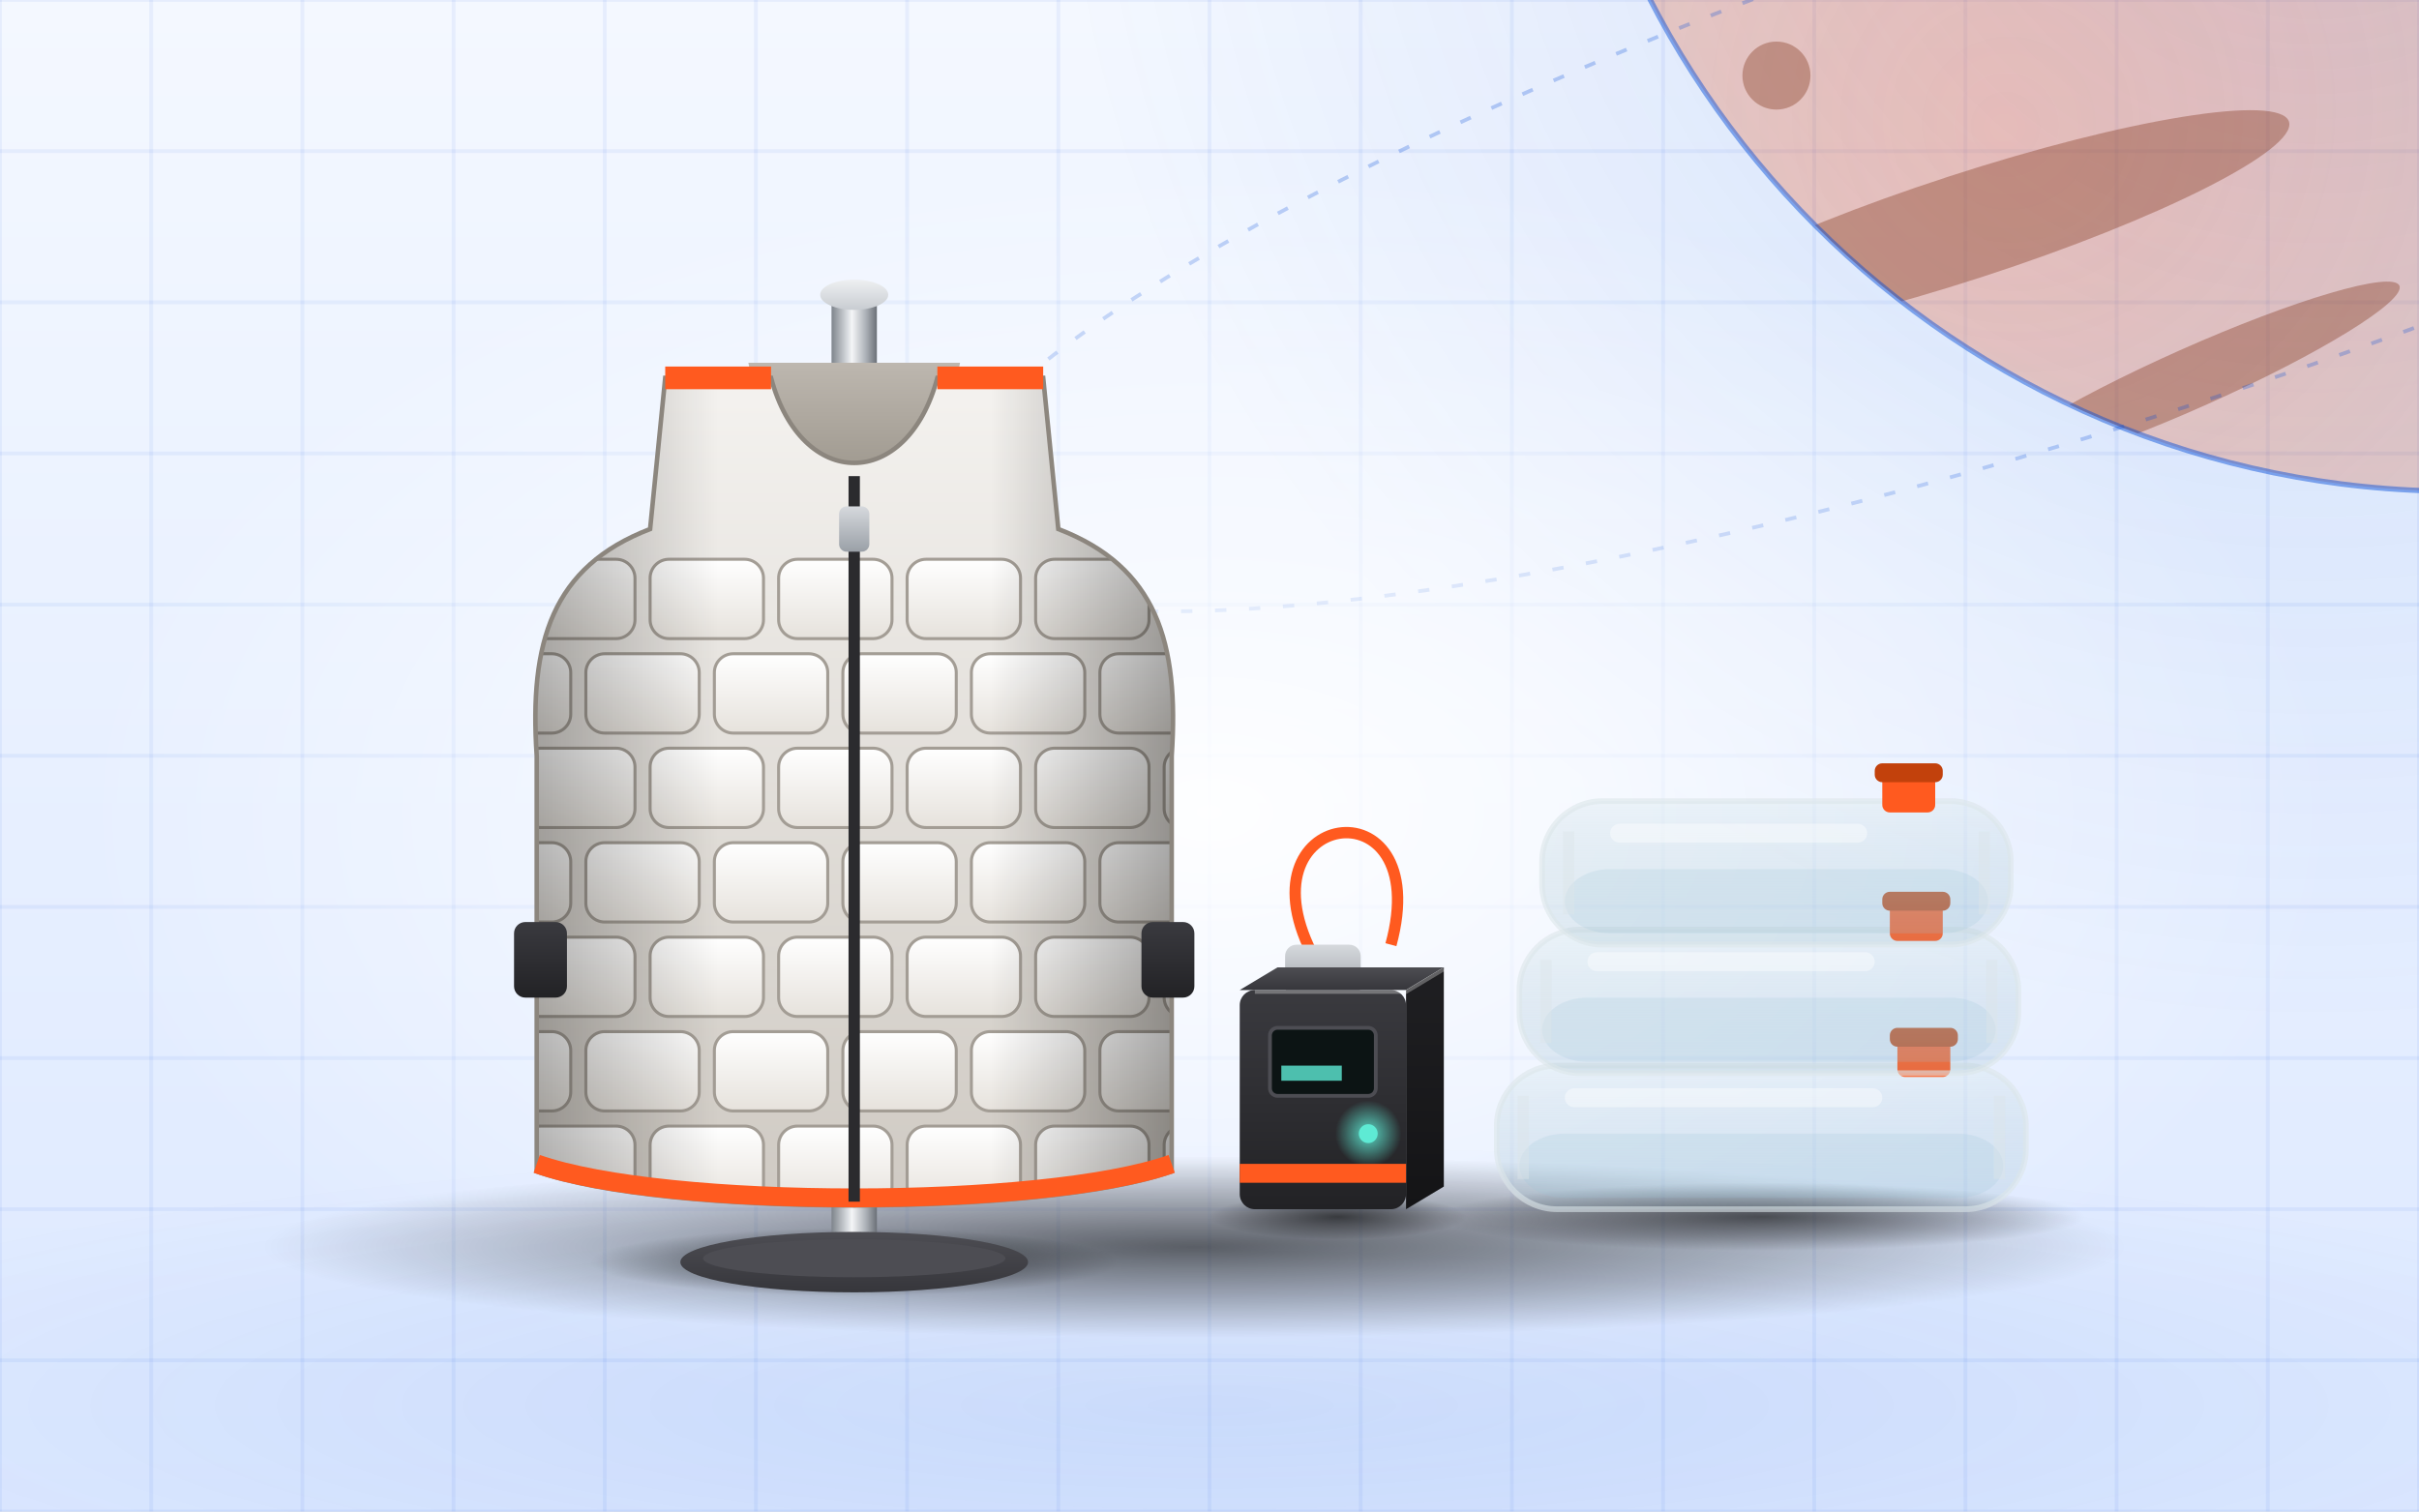
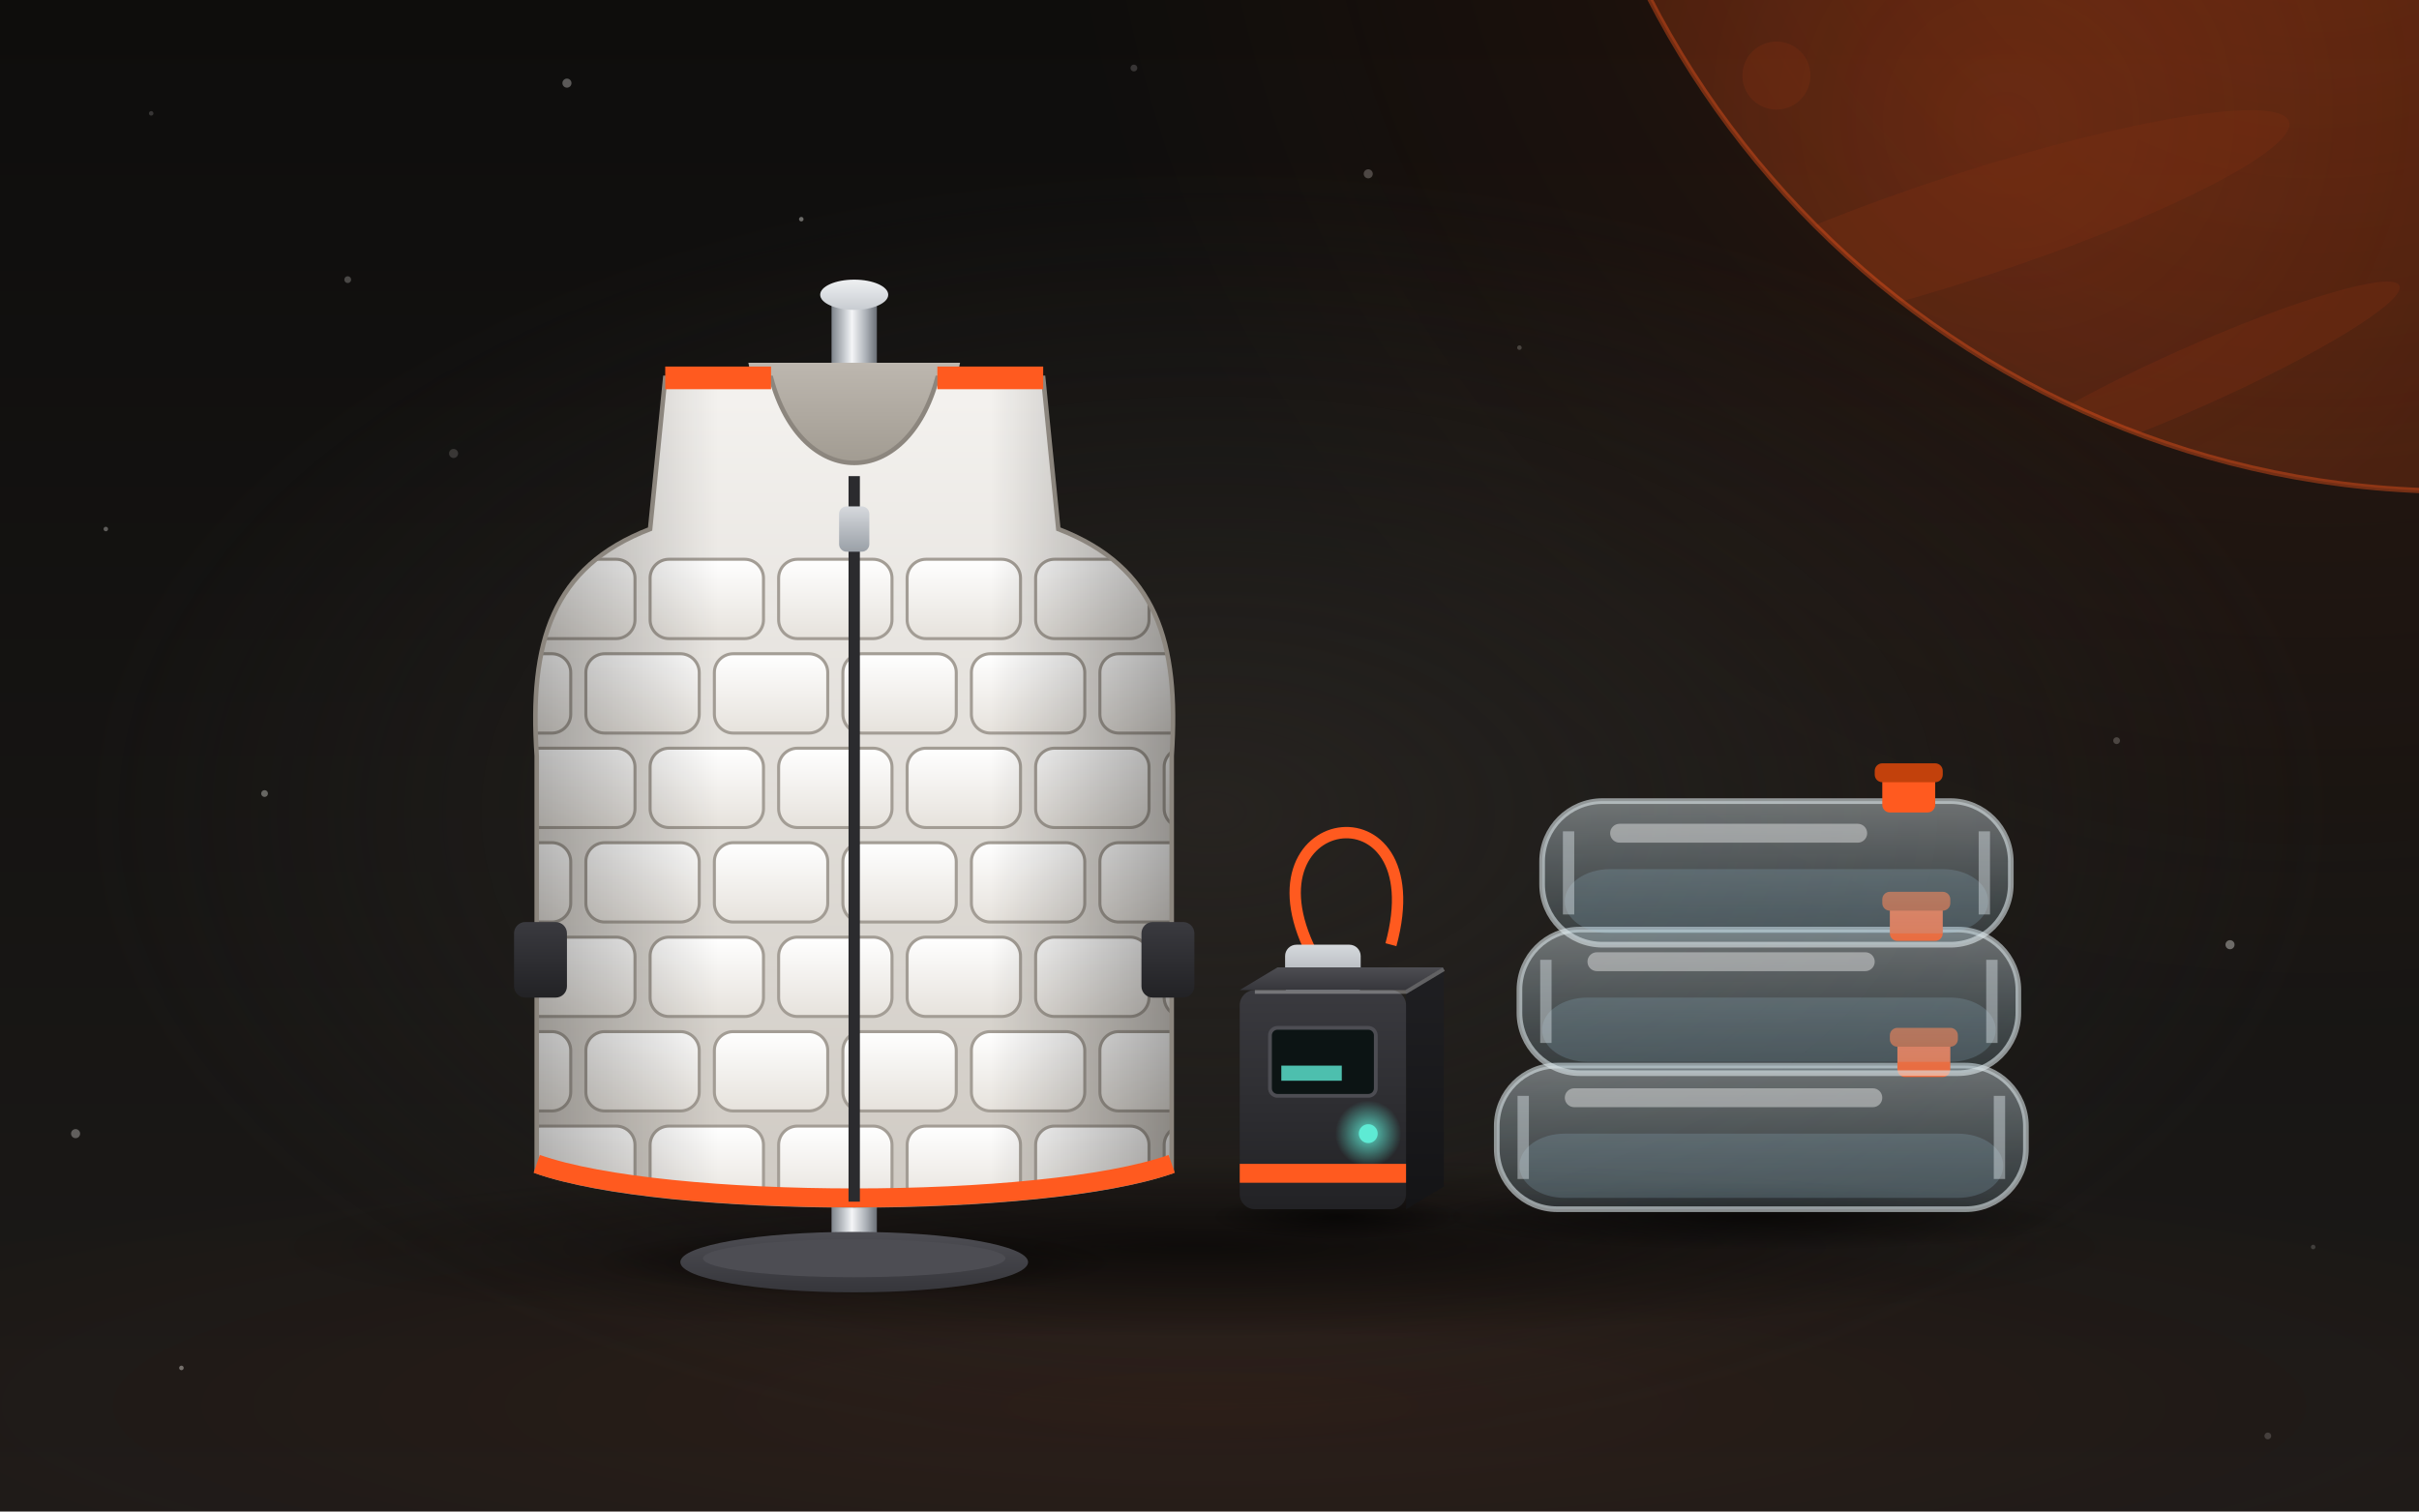
<svg xmlns="http://www.w3.org/2000/svg" viewBox="0 0 640 400" width="640" height="400">
  <defs>
    <linearGradient id="bg" x1="0" y1="0" x2="0" y2="1">
-       <stop offset="0" stop-color="#F4F8FF" />
-       <stop offset="1" stop-color="#DCE8FF" />
+       <stop offset="0" stop-color="#0E0D0C" />
+       <stop offset="1" stop-color="#1C1A18" />
    </linearGradient>
    <radialGradient id="glow" cx="0.5" cy="0.5" r="0.5">
-       <stop offset="0" stop-color="#296EF9" stop-opacity="0.18" />
-       <stop offset="0.6" stop-color="#024AD8" stop-opacity="0.06" />
-       <stop offset="1" stop-color="#024AD8" stop-opacity="0" />
+       <stop offset="0" stop-color="#FF5A1F" stop-opacity="0.22" />
+       <stop offset="0.6" stop-color="#C2410C" stop-opacity="0.07" />
+       <stop offset="1" stop-color="#C2410C" stop-opacity="0" />
    </radialGradient>
    <radialGradient id="planet" cx="0.3" cy="0.75" r="0.8" fx="0.25" fy="0.8">
      <stop offset="0" stop-color="#FF5A1F" stop-opacity="0.5" />
      <stop offset="0.55" stop-color="#C2410C" stop-opacity="0.32" />
      <stop offset="1" stop-color="#7C2D12" stop-opacity="0.12" />
    </radialGradient>
    <radialGradient id="haze" cx="0.5" cy="0.5" r="0.5">
-       <stop offset="0" stop-color="#024AD8" stop-opacity="0.1" />
-       <stop offset="1" stop-color="#024AD8" stop-opacity="0" />
+       <stop offset="0" stop-color="#FF5A1F" stop-opacity="0.07" />
+       <stop offset="1" stop-color="#FF5A1F" stop-opacity="0" />
    </radialGradient>
    <radialGradient id="stage" cx="0.5" cy="0.5" r="0.5">
-       <stop offset="0" stop-color="#FFFFFF" stop-opacity="0.95" />
-       <stop offset="1" stop-color="#FFFFFF" stop-opacity="0" />
+       <stop offset="0" stop-color="#2E2A26" stop-opacity="0.7" />
+       <stop offset="1" stop-color="#2E2A26" stop-opacity="0" />
    </radialGradient>
    <radialGradient id="sh" cx="0.5" cy="0.5" r="0.5">
      <stop offset="0" stop-color="#000" stop-opacity="0.6" />
      <stop offset="0.6" stop-color="#000" stop-opacity="0.25" />
      <stop offset="1" stop-color="#000" stop-opacity="0" />
    </radialGradient>
    <linearGradient id="wF" x1="0" y1="0" x2="0" y2="1">
      <stop offset="0" stop-color="#F4F2EF" />
      <stop offset="1" stop-color="#CFCAC3" />
    </linearGradient>
    <linearGradient id="wT" x1="0" y1="0" x2="0" y2="1">
      <stop offset="0" stop-color="#FFFFFF" />
      <stop offset="1" stop-color="#E6E2DC" />
    </linearGradient>
    <linearGradient id="wS" x1="0" y1="0" x2="0" y2="1">
      <stop offset="0" stop-color="#BDB7AF" />
      <stop offset="1" stop-color="#9F998F" />
    </linearGradient>
    <linearGradient id="gF" x1="0" y1="0" x2="0" y2="1">
      <stop offset="0" stop-color="#3A3A3F" />
      <stop offset="1" stop-color="#222225" />
    </linearGradient>
    <linearGradient id="gT" x1="0" y1="0" x2="0" y2="1">
      <stop offset="0" stop-color="#4D4D53" />
      <stop offset="1" stop-color="#36363B" />
    </linearGradient>
    <linearGradient id="gS" x1="0" y1="0" x2="0" y2="1">
      <stop offset="0" stop-color="#1F1F22" />
      <stop offset="1" stop-color="#141416" />
    </linearGradient>
    <linearGradient id="aF" x1="0" y1="0" x2="0" y2="1">
      <stop offset="0" stop-color="#D6D9DD" />
      <stop offset="1" stop-color="#9AA0A7" />
    </linearGradient>
    <linearGradient id="aT" x1="0" y1="0" x2="0" y2="1">
      <stop offset="0" stop-color="#EEF0F2" />
      <stop offset="1" stop-color="#C8CCD1" />
    </linearGradient>
    <linearGradient id="aS" x1="0" y1="0" x2="0" y2="1">
      <stop offset="0" stop-color="#8C9198" />
      <stop offset="1" stop-color="#6F747B" />
    </linearGradient>
    <linearGradient id="oF" x1="0" y1="0" x2="0" y2="1">
      <stop offset="0" stop-color="#FF7440" />
      <stop offset="1" stop-color="#D9450F" />
    </linearGradient>
    <linearGradient id="oT" x1="0" y1="0" x2="0" y2="1">
      <stop offset="0" stop-color="#FF9A6E" />
      <stop offset="1" stop-color="#FF6A30" />
    </linearGradient>
    <linearGradient id="oS" x1="0" y1="0" x2="0" y2="1">
      <stop offset="0" stop-color="#C2410C" />
      <stop offset="1" stop-color="#94320A" />
    </linearGradient>
    <linearGradient id="cW" x1="0" y1="0" x2="1" y2="0">
      <stop offset="0" stop-color="#A8A29A" />
      <stop offset="0.35" stop-color="#F2EFEB" />
      <stop offset="0.45" stop-color="#FFFFFF" />
      <stop offset="0.75" stop-color="#DAD5CE" />
      <stop offset="1" stop-color="#9C968E" />
    </linearGradient>
    <linearGradient id="cA" x1="0" y1="0" x2="1" y2="0">
      <stop offset="0" stop-color="#7E848B" />
      <stop offset="0.35" stop-color="#D9DCE0" />
      <stop offset="0.45" stop-color="#F4F5F7" />
      <stop offset="0.75" stop-color="#AEB3B9" />
      <stop offset="1" stop-color="#6B7077" />
    </linearGradient>
    <linearGradient id="cG" x1="0" y1="0" x2="1" y2="0">
      <stop offset="0" stop-color="#18181A" />
      <stop offset="0.35" stop-color="#3F3F44" />
      <stop offset="0.45" stop-color="#55555B" />
      <stop offset="0.75" stop-color="#2B2B2E" />
      <stop offset="1" stop-color="#141416" />
    </linearGradient>
    <linearGradient id="cO" x1="0" y1="0" x2="1" y2="0">
      <stop offset="0" stop-color="#9A3309" />
      <stop offset="0.35" stop-color="#FF7440" />
      <stop offset="0.45" stop-color="#FFA27A" />
      <stop offset="0.75" stop-color="#E04A12" />
      <stop offset="1" stop-color="#8E2A06" />
    </linearGradient>
    <linearGradient id="cWv" x1="0" y1="0" x2="0" y2="1">
      <stop offset="0" stop-color="#A8A29A" />
      <stop offset="0.35" stop-color="#F2EFEB" />
      <stop offset="0.45" stop-color="#FFFFFF" />
      <stop offset="0.75" stop-color="#DAD5CE" />
      <stop offset="1" stop-color="#9C968E" />
    </linearGradient>
    <linearGradient id="cAv" x1="0" y1="0" x2="0" y2="1">
      <stop offset="0" stop-color="#7E848B" />
      <stop offset="0.35" stop-color="#D9DCE0" />
      <stop offset="0.45" stop-color="#F4F5F7" />
      <stop offset="0.75" stop-color="#AEB3B9" />
      <stop offset="1" stop-color="#6B7077" />
    </linearGradient>
    <linearGradient id="cGv" x1="0" y1="0" x2="0" y2="1">
      <stop offset="0" stop-color="#18181A" />
      <stop offset="0.35" stop-color="#3F3F44" />
      <stop offset="0.45" stop-color="#55555B" />
      <stop offset="0.75" stop-color="#2B2B2E" />
      <stop offset="1" stop-color="#141416" />
    </linearGradient>
    <linearGradient id="oArm" x1="0" y1="0" x2="1" y2="0">
      <stop offset="0" stop-color="#A8380B" />
      <stop offset="0.45" stop-color="#FF6A30" />
      <stop offset="0.6" stop-color="#FF7A45" />
      <stop offset="1" stop-color="#A8380B" />
    </linearGradient>
    <linearGradient id="hshade" x1="0" y1="0" x2="1" y2="0">
      <stop offset="0" stop-color="#000" stop-opacity="0.32" />
      <stop offset="0.3" stop-color="#000" stop-opacity="0" />
      <stop offset="0.7" stop-color="#000" stop-opacity="0" />
      <stop offset="1" stop-color="#000" stop-opacity="0.38" />
    </linearGradient>
    <linearGradient id="gloss" x1="0" y1="0" x2="0" y2="1">
      <stop offset="0" stop-color="#FFF" stop-opacity="0.45" />
      <stop offset="1" stop-color="#FFF" stop-opacity="0" />
    </linearGradient>
    <linearGradient id="visor" x1="0" y1="0" x2="0.4" y2="1">
      <stop offset="0" stop-color="#3A3A42" />
      <stop offset="0.5" stop-color="#16161A" />
      <stop offset="1" stop-color="#08080A" />
    </linearGradient>
    <radialGradient id="helm" cx="0.4" cy="0.35" r="0.7">
      <stop offset="0" stop-color="#FFFFFF" />
      <stop offset="0.7" stop-color="#E4E0DA" />
      <stop offset="1" stop-color="#B8B2AA" />
    </radialGradient>
    <radialGradient id="face" cx="0.5" cy="0.5" r="0.5">
      <stop offset="0" stop-color="#FFFFFF" />
      <stop offset="1" stop-color="#E2DED7" />
    </radialGradient>
    <linearGradient id="ring" x1="0" y1="0" x2="1" y2="1">
      <stop offset="0" stop-color="#F4F5F7" />
      <stop offset="0.5" stop-color="#B4B9BF" />
      <stop offset="1" stop-color="#6B7077" />
    </linearGradient>
    <radialGradient id="lens" cx="0.5" cy="0.5" r="0.5">
      <stop offset="0" stop-color="#FFFFFF" />
      <stop offset="0.5" stop-color="#FFF4DA" />
      <stop offset="1" stop-color="#CFC6B2" />
    </radialGradient>
    <radialGradient id="led" cx="0.5" cy="0.5" r="0.5">
      <stop offset="0" stop-color="#5EEAD4" stop-opacity="0.9" />
      <stop offset="1" stop-color="#5EEAD4" stop-opacity="0" />
    </radialGradient>
    <radialGradient id="lamp" cx="0.5" cy="0.5" r="0.5">
      <stop offset="0" stop-color="#FFF6E0" stop-opacity="0.55" />
      <stop offset="1" stop-color="#FFF6E0" stop-opacity="0" />
    </radialGradient>
    <linearGradient id="water" x1="0" y1="0" x2="0" y2="1">
      <stop offset="0" stop-color="#DCEAF0" stop-opacity="0.42" />
      <stop offset="1" stop-color="#8FB3C4" stop-opacity="0.2" />
    </linearGradient>
    <linearGradient id="foil" x1="0" y1="0" x2="1" y2="0.3">
      <stop offset="0" stop-color="#E3E6E9" />
      <stop offset="0.3" stop-color="#9EA4AB" />
      <stop offset="0.55" stop-color="#D5D9DD" />
      <stop offset="0.8" stop-color="#868C93" />
      <stop offset="1" stop-color="#BFC4C9" />
    </linearGradient>
    <pattern id="mesh" width="7" height="7" patternUnits="userSpaceOnUse">
      <path d="M0,0 L7,7 M7,0 L0,7" stroke="#6F747B" stroke-width=".6" stroke-opacity=".5" />
    </pattern>
    <clipPath id="pc">
      <circle cx="650" cy="-110" r="240" />
    </clipPath>
  </defs>
  <rect width="640" height="400" fill="url(#bg)" />
-   <path d="M0,0 V400" stroke="#024AD8" stroke-opacity=".06" />
-   <path d="M40,0 V400" stroke="#024AD8" stroke-opacity=".06" />
-   <path d="M80,0 V400" stroke="#024AD8" stroke-opacity=".06" />
-   <path d="M120,0 V400" stroke="#024AD8" stroke-opacity=".06" />
-   <path d="M160,0 V400" stroke="#024AD8" stroke-opacity=".06" />
-   <path d="M200,0 V400" stroke="#024AD8" stroke-opacity=".06" />
-   <path d="M240,0 V400" stroke="#024AD8" stroke-opacity=".06" />
-   <path d="M280,0 V400" stroke="#024AD8" stroke-opacity=".06" />
-   <path d="M320,0 V400" stroke="#024AD8" stroke-opacity=".06" />
-   <path d="M360,0 V400" stroke="#024AD8" stroke-opacity=".06" />
-   <path d="M400,0 V400" stroke="#024AD8" stroke-opacity=".06" />
-   <path d="M440,0 V400" stroke="#024AD8" stroke-opacity=".06" />
-   <path d="M480,0 V400" stroke="#024AD8" stroke-opacity=".06" />
-   <path d="M520,0 V400" stroke="#024AD8" stroke-opacity=".06" />
-   <path d="M560,0 V400" stroke="#024AD8" stroke-opacity=".06" />
-   <path d="M600,0 V400" stroke="#024AD8" stroke-opacity=".06" />
-   <path d="M640,0 V400" stroke="#024AD8" stroke-opacity=".06" />
-   <path d="M0,0 H640" stroke="#024AD8" stroke-opacity=".06" />
-   <path d="M0,40 H640" stroke="#024AD8" stroke-opacity=".06" />
-   <path d="M0,80 H640" stroke="#024AD8" stroke-opacity=".06" />
-   <path d="M0,120 H640" stroke="#024AD8" stroke-opacity=".06" />
-   <path d="M0,160 H640" stroke="#024AD8" stroke-opacity=".06" />
-   <path d="M0,200 H640" stroke="#024AD8" stroke-opacity=".06" />
-   <path d="M0,240 H640" stroke="#024AD8" stroke-opacity=".06" />
-   <path d="M0,280 H640" stroke="#024AD8" stroke-opacity=".06" />
-   <path d="M0,320 H640" stroke="#024AD8" stroke-opacity=".06" />
-   <path d="M0,360 H640" stroke="#024AD8" stroke-opacity=".06" />
-   <path d="M0,400 H640" stroke="#024AD8" stroke-opacity=".06" />
+   <circle cx="40" cy="30" r="0.6" fill="#EDEBE8" opacity="0.18" />
+   <circle cx="92" cy="74" r="0.9" fill="#EDEBE8" opacity="0.26" />
+   <circle cx="150" cy="22" r="1.2" fill="#EDEBE8" opacity="0.34" />
+   <circle cx="212" cy="58" r="0.6" fill="#EDEBE8" opacity="0.42" />
+   <circle cx="300" cy="18" r="0.9" fill="#EDEBE8" opacity="0.18" />
+   <circle cx="362" cy="46" r="1.2" fill="#EDEBE8" opacity="0.26" />
+   <circle cx="28" cy="140" r="0.6" fill="#EDEBE8" opacity="0.34" />
+   <circle cx="70" cy="210" r="0.9" fill="#EDEBE8" opacity="0.42" />
+   <circle cx="120" cy="120" r="1.2" fill="#EDEBE8" opacity="0.18" />
+   <circle cx="402" cy="92" r="0.6" fill="#EDEBE8" opacity="0.26" />
+   <circle cx="250" cy="100" r="0.9" fill="#EDEBE8" opacity="0.34" />
+   <circle cx="590" cy="250" r="1.2" fill="#EDEBE8" opacity="0.42" />
+   <circle cx="612" cy="330" r="0.6" fill="#EDEBE8" opacity="0.18" />
+   <circle cx="560" cy="196" r="0.9" fill="#EDEBE8" opacity="0.26" />
+   <circle cx="20" cy="300" r="1.2" fill="#EDEBE8" opacity="0.34" />
+   <circle cx="48" cy="362" r="0.6" fill="#EDEBE8" opacity="0.42" />
+   <circle cx="600" cy="380" r="0.9" fill="#EDEBE8" opacity="0.18" />
  <circle cx="610" cy="-60" r="330" fill="url(#glow)" />
  <circle cx="650" cy="-110" r="240" fill="url(#planet)" opacity=".6" />
  <g clip-path="url(#pc)" fill="#7C2D12" opacity=".35">
    <ellipse cx="520" cy="60" rx="90" ry="14" transform="rotate(-18 520 60)" />
    <ellipse cx="580" cy="100" rx="60" ry="8" transform="rotate(-24 580 100)" />
    <circle cx="470" cy="20" r="9" />
  </g>
-   <circle cx="650" cy="-110" r="240" fill="none" stroke="#024AD8" stroke-opacity=".45" stroke-width="1.4" />
-   <ellipse cx="560" cy="40" rx="330" ry="70" transform="rotate(-18 560 40)" fill="none" stroke="#024AD8" stroke-opacity=".25" stroke-dasharray="3 6" />
+   <circle cx="650" cy="-110" r="240" fill="none" stroke="#FF5A1F" stroke-opacity=".38" stroke-width="1.4" />
  <ellipse cx="320" cy="215" rx="300" ry="170" fill="url(#stage)" />
  <ellipse cx="320" cy="372" rx="420" ry="70" fill="url(#haze)" />
  <g transform="translate(-24,0)">
    <ellipse cx="340" cy="330" rx="250" ry="24" fill="url(#sh)" />
    <ellipse cx="250" cy="334" rx="70" ry="9" fill="url(#sh)" />
    <rect x="244" y="314" width="12" height="20" fill="url(#cA)" />
    <ellipse cx="250" cy="334" rx="46" ry="8" fill="url(#gT)" />
    <ellipse cx="250" cy="333" rx="40" ry="5" fill="#4D4D53" />
    <rect x="244" y="78" width="12" height="40" fill="url(#cA)" />
    <ellipse cx="250" cy="78" rx="9" ry="4" fill="url(#aT)" />
    <path d="M222,96 L278,96 L274,116 C262,128 238,128 226,116 Z" fill="url(#wS)" />
    <clipPath id="vc">
      <path d="M200,100 L228,100 C236,130 264,130 272,100 L300,100 L304,140 C330,150 336,170 334,200 L334,310 C300,322 200,322 166,310 L166,200 C164,170 170,150 196,140 Z" />
    </clipPath>
    <path d="M200,100 L228,100 C236,130 264,130 272,100 L300,100 L304,140 C330,150 336,170 334,200 L334,310 C300,322 200,322 166,310 L166,200 C164,170 170,150 196,140 Z" fill="url(#wF)" />
    <g clip-path="url(#vc)">
      <rect x="162" y="148" width="30" height="21" rx="5" fill="url(#wT)" stroke="#A39D95" stroke-width=".8" />
      <rect x="196" y="148" width="30" height="21" rx="5" fill="url(#wT)" stroke="#A39D95" stroke-width=".8" />
      <rect x="230" y="148" width="30" height="21" rx="5" fill="url(#wT)" stroke="#A39D95" stroke-width=".8" />
      <rect x="264" y="148" width="30" height="21" rx="5" fill="url(#wT)" stroke="#A39D95" stroke-width=".8" />
      <rect x="298" y="148" width="30" height="21" rx="5" fill="url(#wT)" stroke="#A39D95" stroke-width=".8" />
      <rect x="332" y="148" width="30" height="21" rx="5" fill="url(#wT)" stroke="#A39D95" stroke-width=".8" />
      <rect x="145" y="173" width="30" height="21" rx="5" fill="url(#wT)" stroke="#A39D95" stroke-width=".8" />
      <rect x="179" y="173" width="30" height="21" rx="5" fill="url(#wT)" stroke="#A39D95" stroke-width=".8" />
      <rect x="213" y="173" width="30" height="21" rx="5" fill="url(#wT)" stroke="#A39D95" stroke-width=".8" />
      <rect x="247" y="173" width="30" height="21" rx="5" fill="url(#wT)" stroke="#A39D95" stroke-width=".8" />
      <rect x="281" y="173" width="30" height="21" rx="5" fill="url(#wT)" stroke="#A39D95" stroke-width=".8" />
      <rect x="315" y="173" width="30" height="21" rx="5" fill="url(#wT)" stroke="#A39D95" stroke-width=".8" />
      <rect x="162" y="198" width="30" height="21" rx="5" fill="url(#wT)" stroke="#A39D95" stroke-width=".8" />
      <rect x="196" y="198" width="30" height="21" rx="5" fill="url(#wT)" stroke="#A39D95" stroke-width=".8" />
      <rect x="230" y="198" width="30" height="21" rx="5" fill="url(#wT)" stroke="#A39D95" stroke-width=".8" />
      <rect x="264" y="198" width="30" height="21" rx="5" fill="url(#wT)" stroke="#A39D95" stroke-width=".8" />
      <rect x="298" y="198" width="30" height="21" rx="5" fill="url(#wT)" stroke="#A39D95" stroke-width=".8" />
      <rect x="332" y="198" width="30" height="21" rx="5" fill="url(#wT)" stroke="#A39D95" stroke-width=".8" />
      <rect x="145" y="223" width="30" height="21" rx="5" fill="url(#wT)" stroke="#A39D95" stroke-width=".8" />
      <rect x="179" y="223" width="30" height="21" rx="5" fill="url(#wT)" stroke="#A39D95" stroke-width=".8" />
      <rect x="213" y="223" width="30" height="21" rx="5" fill="url(#wT)" stroke="#A39D95" stroke-width=".8" />
      <rect x="247" y="223" width="30" height="21" rx="5" fill="url(#wT)" stroke="#A39D95" stroke-width=".8" />
      <rect x="281" y="223" width="30" height="21" rx="5" fill="url(#wT)" stroke="#A39D95" stroke-width=".8" />
      <rect x="315" y="223" width="30" height="21" rx="5" fill="url(#wT)" stroke="#A39D95" stroke-width=".8" />
      <rect x="162" y="248" width="30" height="21" rx="5" fill="url(#wT)" stroke="#A39D95" stroke-width=".8" />
      <rect x="196" y="248" width="30" height="21" rx="5" fill="url(#wT)" stroke="#A39D95" stroke-width=".8" />
      <rect x="230" y="248" width="30" height="21" rx="5" fill="url(#wT)" stroke="#A39D95" stroke-width=".8" />
      <rect x="264" y="248" width="30" height="21" rx="5" fill="url(#wT)" stroke="#A39D95" stroke-width=".8" />
      <rect x="298" y="248" width="30" height="21" rx="5" fill="url(#wT)" stroke="#A39D95" stroke-width=".8" />
      <rect x="332" y="248" width="30" height="21" rx="5" fill="url(#wT)" stroke="#A39D95" stroke-width=".8" />
      <rect x="145" y="273" width="30" height="21" rx="5" fill="url(#wT)" stroke="#A39D95" stroke-width=".8" />
      <rect x="179" y="273" width="30" height="21" rx="5" fill="url(#wT)" stroke="#A39D95" stroke-width=".8" />
      <rect x="213" y="273" width="30" height="21" rx="5" fill="url(#wT)" stroke="#A39D95" stroke-width=".8" />
      <rect x="247" y="273" width="30" height="21" rx="5" fill="url(#wT)" stroke="#A39D95" stroke-width=".8" />
      <rect x="281" y="273" width="30" height="21" rx="5" fill="url(#wT)" stroke="#A39D95" stroke-width=".8" />
      <rect x="315" y="273" width="30" height="21" rx="5" fill="url(#wT)" stroke="#A39D95" stroke-width=".8" />
      <rect x="162" y="298" width="30" height="21" rx="5" fill="url(#wT)" stroke="#A39D95" stroke-width=".8" />
      <rect x="196" y="298" width="30" height="21" rx="5" fill="url(#wT)" stroke="#A39D95" stroke-width=".8" />
      <rect x="230" y="298" width="30" height="21" rx="5" fill="url(#wT)" stroke="#A39D95" stroke-width=".8" />
      <rect x="264" y="298" width="30" height="21" rx="5" fill="url(#wT)" stroke="#A39D95" stroke-width=".8" />
      <rect x="298" y="298" width="30" height="21" rx="5" fill="url(#wT)" stroke="#A39D95" stroke-width=".8" />
      <rect x="332" y="298" width="30" height="21" rx="5" fill="url(#wT)" stroke="#A39D95" stroke-width=".8" />
      <rect x="160" y="90" width="180" height="240" fill="url(#hshade)" />
    </g>
    <path d="M200,100 L228,100 C236,130 264,130 272,100 L300,100 L304,140 C330,150 336,170 334,200 L334,310 C300,322 200,322 166,310 L166,200 C164,170 170,150 196,140 Z" fill="none" stroke="#8C867E" stroke-width="1.2" />
    <path d="M200,100 L228,100 M272,100 L300,100" stroke="#FF5A1F" stroke-width="6" />
    <path d="M166,308 C200,320 300,320 334,308" fill="none" stroke="#FF5A1F" stroke-width="5" />
    <line x1="250" y1="126" x2="250" y2="318" stroke="#2B2B2E" stroke-width="3" />
    <rect x="246" y="134" width="8" height="12" rx="2" fill="url(#aF)" />
    <rect x="160" y="244" width="14" height="20" rx="3" fill="url(#gF)" />
    <rect x="326" y="244" width="14" height="20" rx="3" fill="url(#gF)" />
    <ellipse cx="378" cy="322" rx="34" ry="6" fill="url(#sh)" />
    <path d="M372,254 C350,214 404,206 392,250" fill="none" stroke="#FF5A1F" stroke-width="3" />
    <rect x="364" y="250" width="20" height="14" rx="3" fill="url(#aF)" />
    <polygon points="352,262 362,256 406,256 396,262" fill="url(#gT)" />
    <polygon points="396,262 406,256 406,314 396,320" fill="url(#gS)" />
    <rect x="352" y="262" width="44" height="58" rx="4" fill="url(#gF)" />
    <path d="M356,262.5 H396 L406,256.5" fill="none" stroke="#FFF" stroke-opacity=".3" />
    <rect x="360" y="272" width="28" height="18" rx="2" fill="#0C1414" stroke="#4D4D53" />
    <rect x="363" y="282" width="16" height="4" fill="#5EEAD4" opacity=".8" />
    <circle cx="386" cy="300" r="8.75" fill="url(#led)" />
    <circle cx="386" cy="300" r="2.5" fill="#5EEAD4" />
    <rect x="352" y="308" width="44" height="5" fill="#FF5A1F" />
    <ellipse cx="490" cy="322" rx="86" ry="9" fill="url(#sh)" />
    <rect x="420" y="282" width="140" height="38" rx="16" fill="url(#water)" stroke="#DCE6EA" stroke-opacity=".6" stroke-width="1.5" />
    <rect x="426" y="300" width="128" height="17" rx="12" fill="#9CC3D9" opacity=".2" />
    <rect x="438" y="288" width="84" height="5" rx="2.5" fill="#FFF" opacity=".4" />
    <line x1="427" y1="290" x2="427" y2="312" stroke="#DCE6EA" stroke-opacity=".45" stroke-width="3" />
    <line x1="553" y1="290" x2="553" y2="312" stroke="#DCE6EA" stroke-opacity=".45" stroke-width="3" />
    <rect x="526" y="275" width="14" height="10" rx="2" fill="#FF5A1F" />
    <rect x="524" y="272" width="18" height="5" rx="2" fill="#C2410C" />
    <rect x="426" y="246" width="132" height="38" rx="16" fill="url(#water)" stroke="#DCE6EA" stroke-opacity=".6" stroke-width="1.5" />
    <rect x="432" y="264" width="120" height="17" rx="12" fill="#9CC3D9" opacity=".2" />
    <rect x="444" y="252" width="76" height="5" rx="2.5" fill="#FFF" opacity=".4" />
    <line x1="433" y1="254" x2="433" y2="276" stroke="#DCE6EA" stroke-opacity=".45" stroke-width="3" />
    <line x1="551" y1="254" x2="551" y2="276" stroke="#DCE6EA" stroke-opacity=".45" stroke-width="3" />
    <rect x="524" y="239" width="14" height="10" rx="2" fill="#FF5A1F" />
    <rect x="522" y="236" width="18" height="5" rx="2" fill="#C2410C" />
    <rect x="432" y="212" width="124" height="38" rx="16" fill="url(#water)" stroke="#DCE6EA" stroke-opacity=".6" stroke-width="1.5" />
    <rect x="438" y="230" width="112" height="17" rx="12" fill="#9CC3D9" opacity=".2" />
    <rect x="450" y="218" width="68" height="5" rx="2.5" fill="#FFF" opacity=".4" />
    <line x1="439" y1="220" x2="439" y2="242" stroke="#DCE6EA" stroke-opacity=".45" stroke-width="3" />
    <line x1="549" y1="220" x2="549" y2="242" stroke="#DCE6EA" stroke-opacity=".45" stroke-width="3" />
    <rect x="522" y="205" width="14" height="10" rx="2" fill="#FF5A1F" />
    <rect x="520" y="202" width="18" height="5" rx="2" fill="#C2410C" />
  </g>
</svg>
